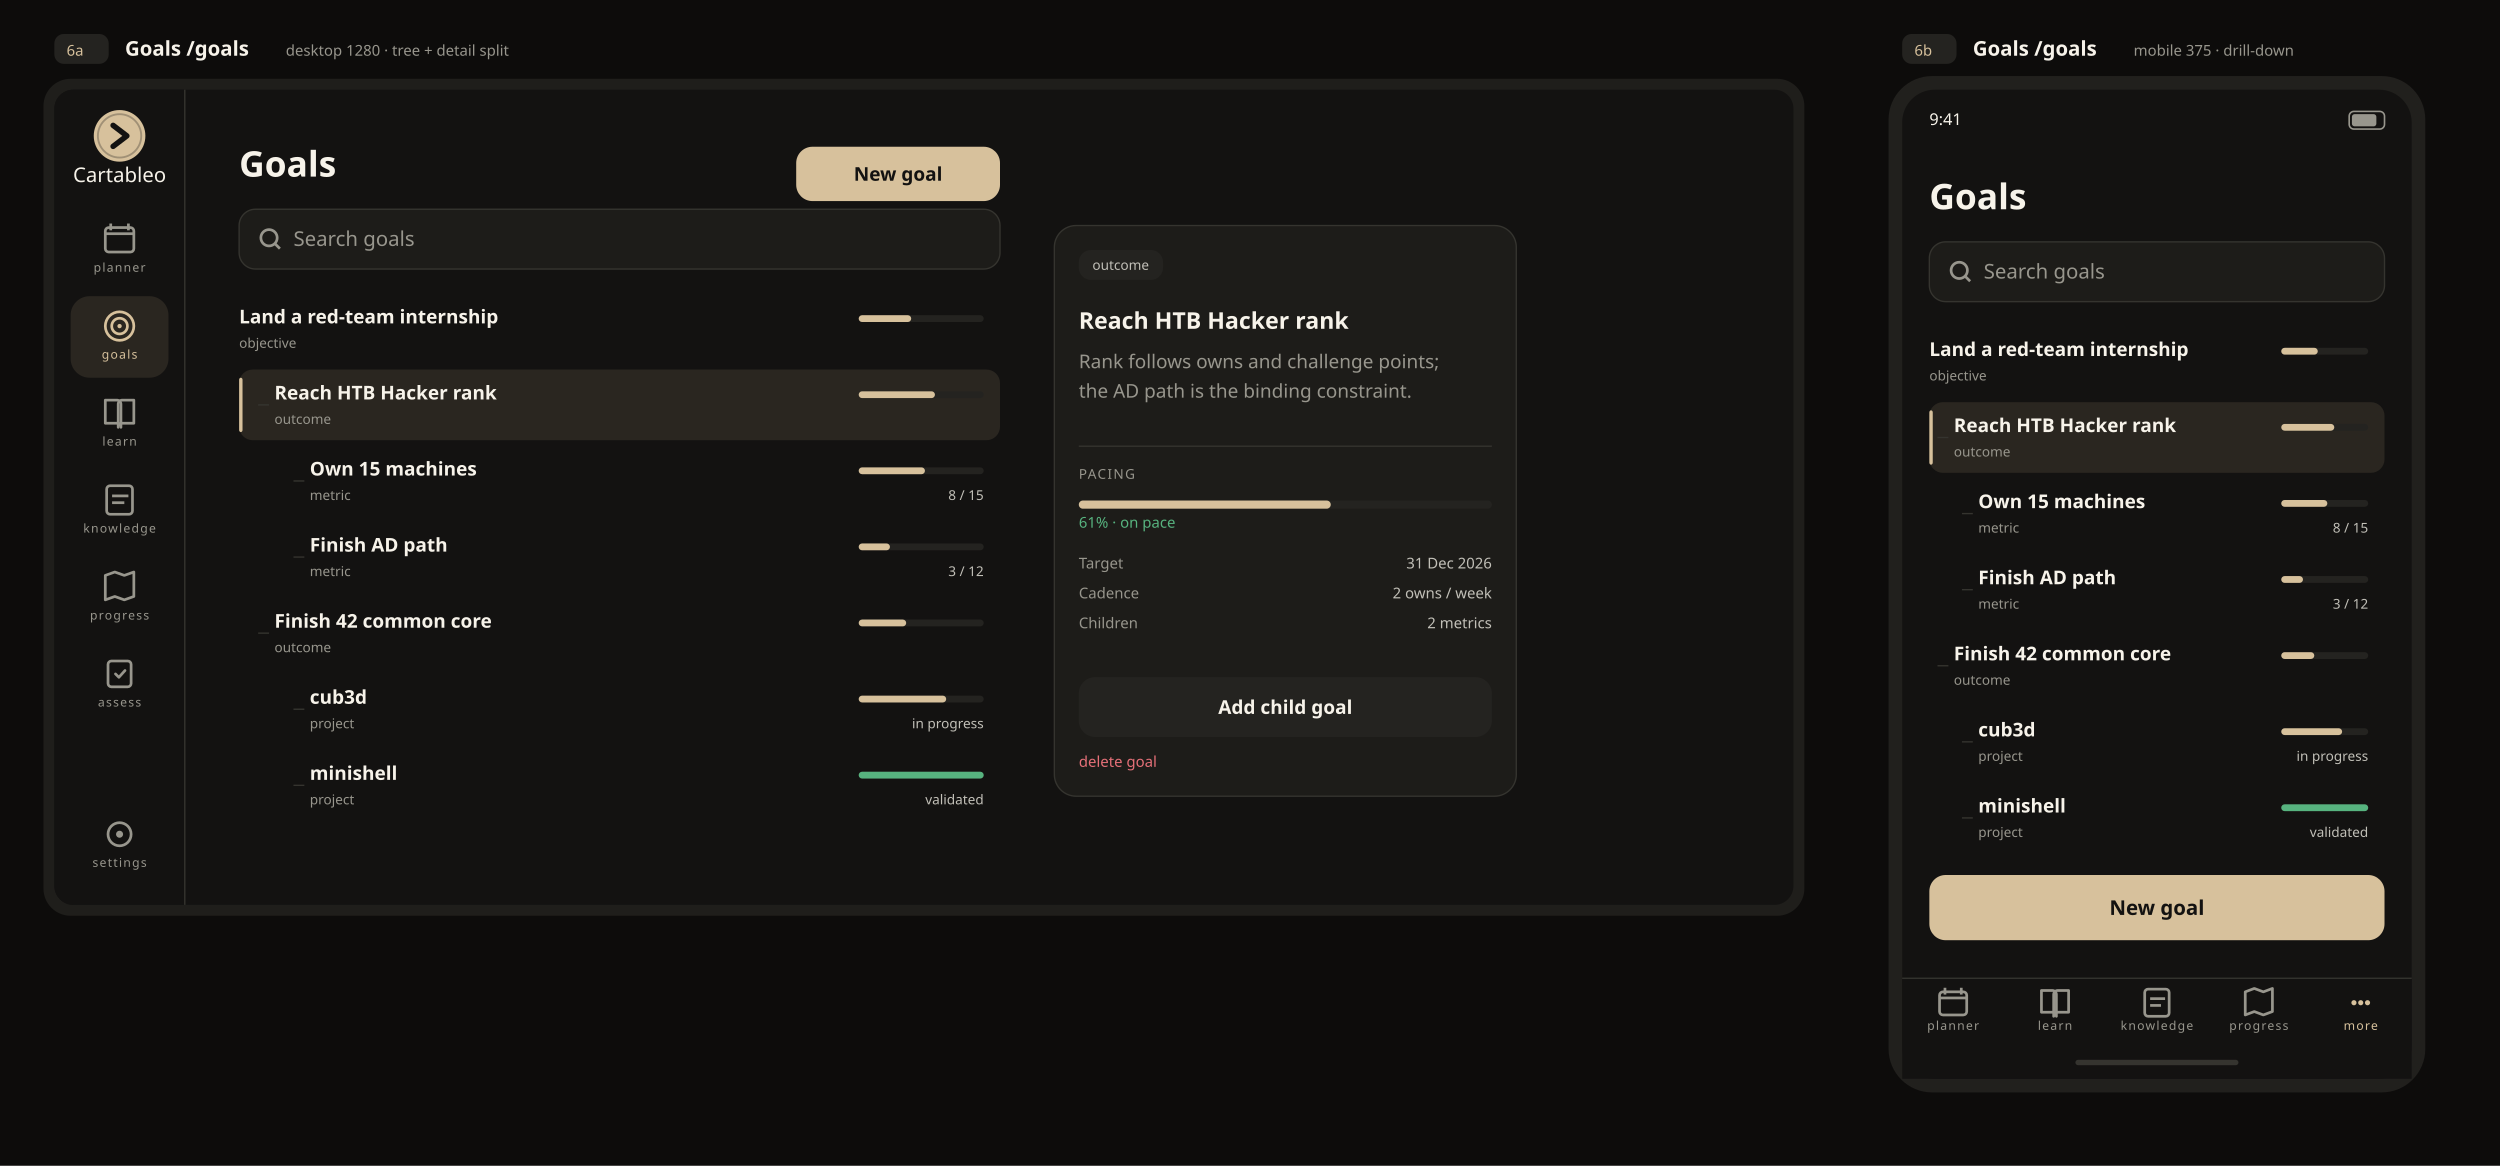
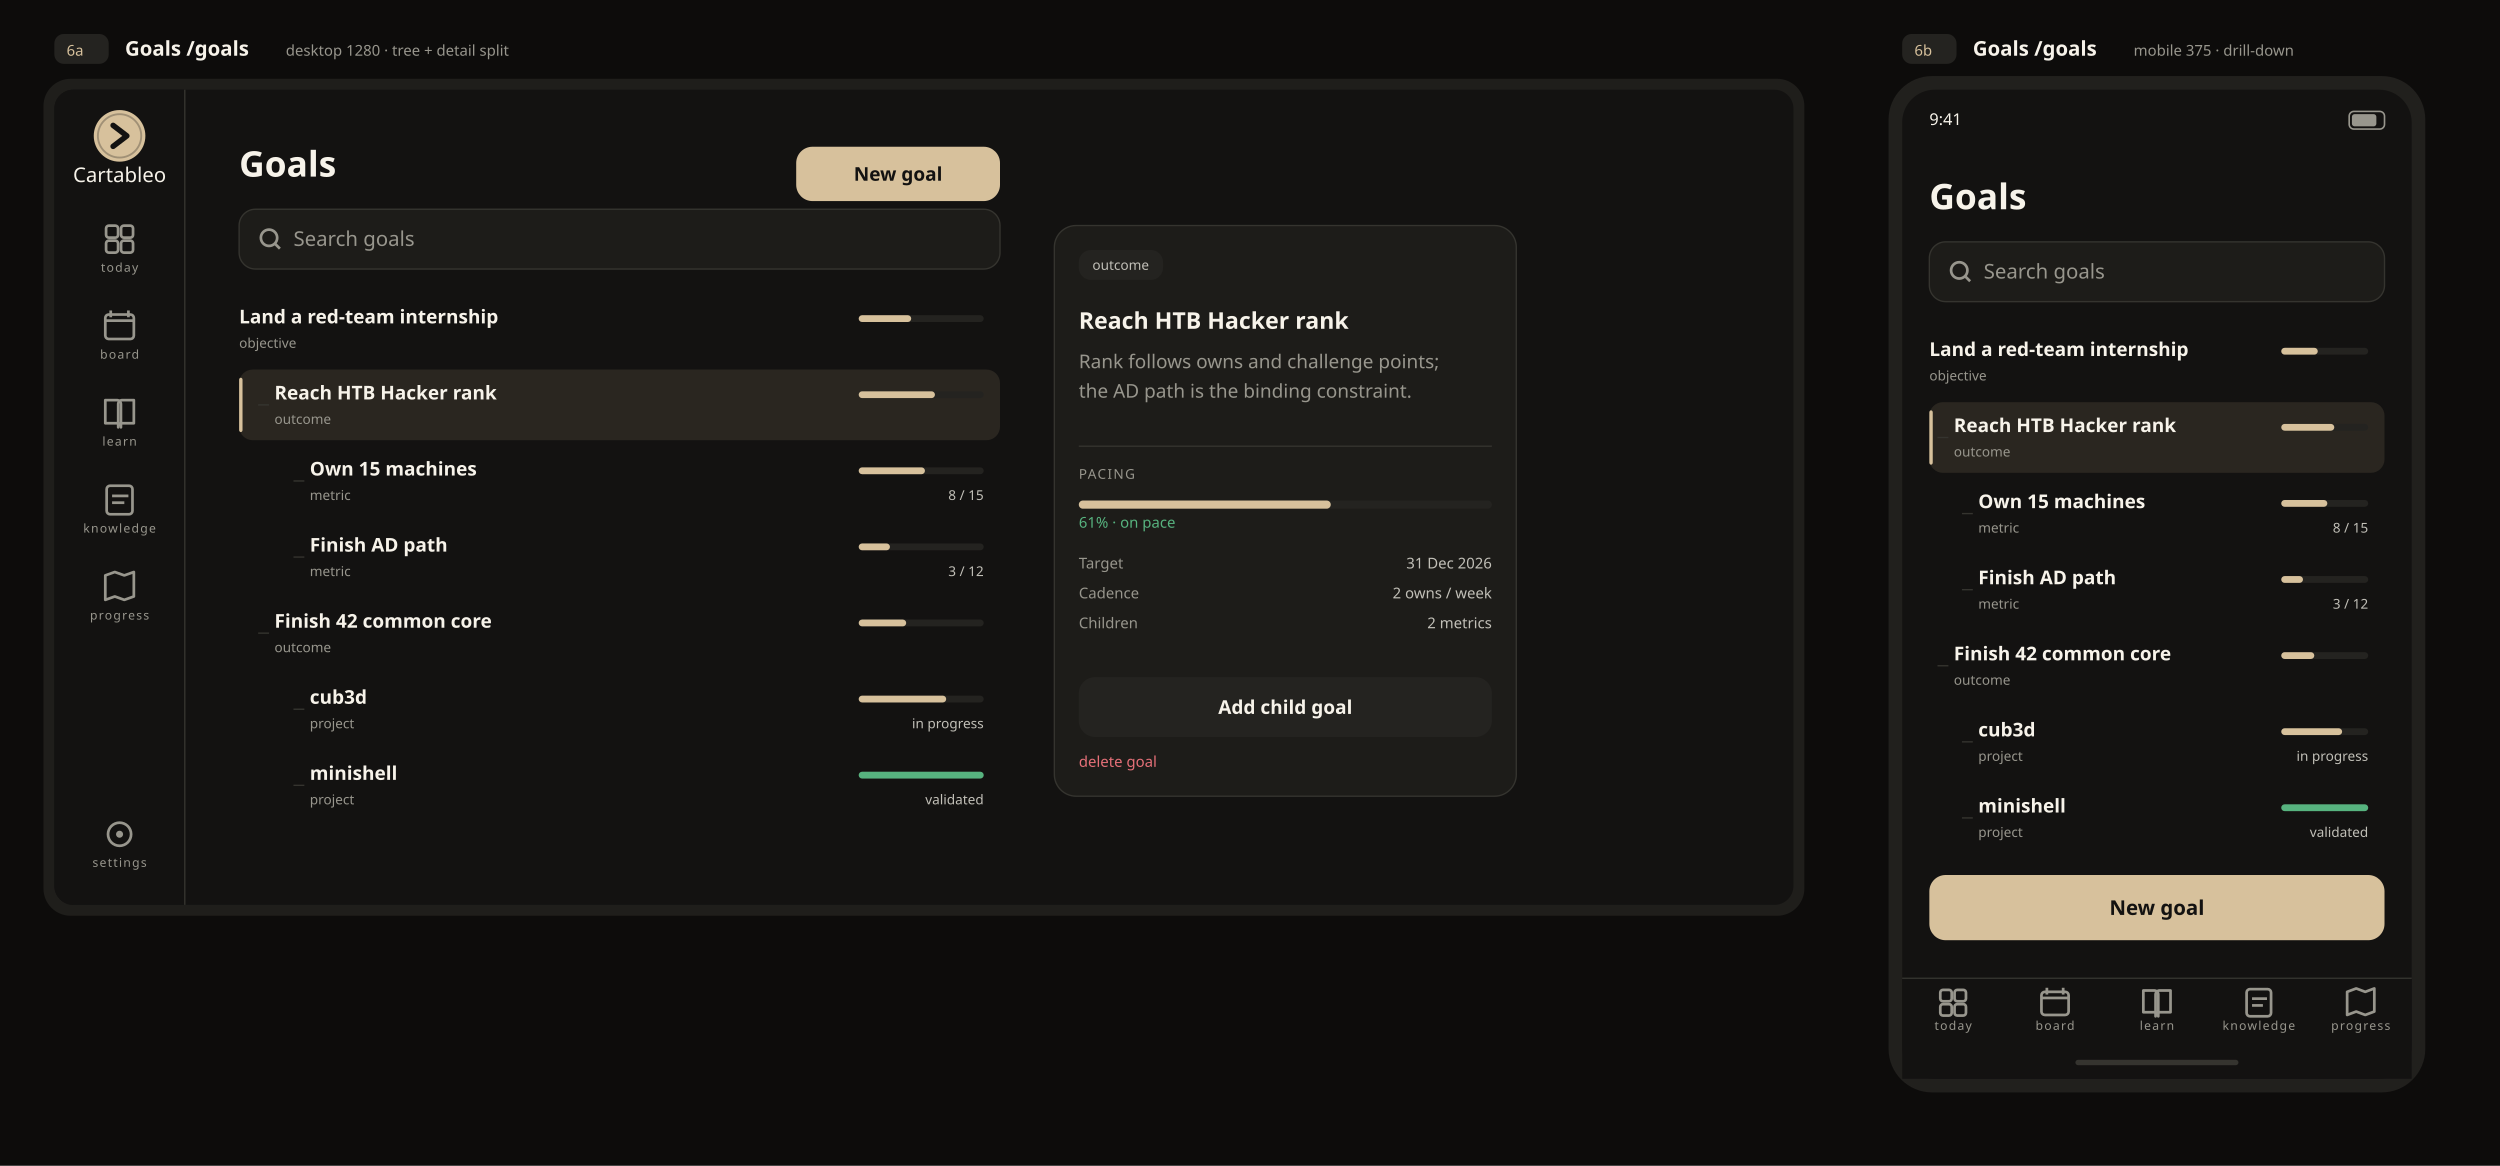
<svg xmlns="http://www.w3.org/2000/svg" width="1840" height="858" viewBox="0 0 1840 858">
  <rect x="0" y="0" width="1840" height="858" fill="#0d0c0b" />
  <rect x="40" y="25" width="40" height="22" rx="7" fill="#242320" />
  <text x="49" y="41" font-family="JetBrains Mono" font-size="11" fill="#d7c19c">6a</text>
  <text x="92" y="41" font-family="Archivo" font-size="15" fill="#f7f3ea" font-weight="700">Goals  /goals</text>
  <text x="210.325" y="41" font-family="JetBrains Mono" font-size="11" fill="#98968d">desktop 1280 · tree + detail split</text>
  <rect x="1400" y="25" width="40" height="22" rx="7" fill="#242320" />
  <text x="1409" y="41" font-family="JetBrains Mono" font-size="11" fill="#d7c19c">6b</text>
  <text x="1452" y="41" font-family="Archivo" font-size="15" fill="#f7f3ea" font-weight="700">Goals  /goals</text>
  <text x="1570.325" y="41" font-family="JetBrains Mono" font-size="11" fill="#98968d">mobile 375 · drill-down</text>
  <rect x="32" y="58" width="1296" height="616" rx="20" fill="#35342f" opacity="0.45" />
  <rect x="40" y="66" width="1280" height="600" rx="14" fill="#131211" />
  <g transform="translate(40,66)">
    <clipPath id="gc">
      <rect width="1280" height="600" rx="14" />
    </clipPath>
    <g clip-path="url(#gc)">
      <rect x="0" y="0" width="96" height="600" fill="#131211" />
      <line x1="96" y1="0" x2="96" y2="600" stroke="#35342f" stroke-width="1" />
      <circle cx="48.0" cy="34" r="19.0" fill="#d7c19c" />
      <circle cx="48.0" cy="34" r="15.96" fill="none" stroke="#131211" stroke-width="1.387" opacity="0.28" />
      <path d="M43.25 26.281L53.344 34L43.25 41.719" fill="none" stroke="#131211" stroke-width="4.037" stroke-linecap="round" stroke-linejoin="round" />
      <text x="48.0" y="68" font-family="DM Serif Display" font-size="15" fill="#f7f3ea" text-anchor="middle">Cartableo</text>
-       <rect x="37.5" y="101.5" width="21" height="18" rx="2.5" fill="none" stroke="#98968d" stroke-width="2" />
-       <line x1="37.5" y1="106.0" x2="58.5" y2="106.0" stroke="#98968d" stroke-width="2" />
-       <line x1="41.5" y1="98.5" x2="41.5" y2="103.5" stroke="#98968d" stroke-width="2" />
-       <line x1="54.5" y1="98.5" x2="54.5" y2="103.5" stroke="#98968d" stroke-width="2" />
-       <text x="48.0" y="134" font-family="JetBrains Mono" font-size="9" fill="#98968d" text-anchor="middle" letter-spacing="0.9">planner</text>
-       <rect x="12.0" y="152" width="72" height="60" rx="14" fill="#2a2620" />
-       <circle cx="48.0" cy="174" r="10.5" fill="none" stroke="#d7c19c" stroke-width="2" />
-       <circle cx="48.0" cy="174" r="5.775" fill="none" stroke="#d7c19c" stroke-width="2" />
-       <circle cx="48.0" cy="174" r="1.6" fill="#d7c19c" />
-       <text x="48.0" y="198" font-family="JetBrains Mono" font-size="9" fill="#d7c19c" text-anchor="middle" letter-spacing="0.9">goals</text>
+       <rect x="38.078" y="100.078" width="8.82" height="8.82" rx="2" fill="none" stroke="#98968d" stroke-width="2" />
+       <rect x="38.078" y="111.103" width="8.82" height="8.82" rx="2" fill="none" stroke="#98968d" stroke-width="2" />
+       <rect x="49.103" y="100.078" width="8.82" height="8.82" rx="2" fill="none" stroke="#98968d" stroke-width="2" />
+       <rect x="49.103" y="111.103" width="8.82" height="8.82" rx="2" fill="none" stroke="#98968d" stroke-width="2" />
+       <text x="48.0" y="134" font-family="JetBrains Mono" font-size="9" fill="#98968d" text-anchor="middle" letter-spacing="0.9">today</text>
+       <rect x="37.5" y="165.5" width="21" height="18" rx="2.5" fill="none" stroke="#98968d" stroke-width="2" />
+       <line x1="37.5" y1="170.0" x2="58.5" y2="170.0" stroke="#98968d" stroke-width="2" />
+       <line x1="41.5" y1="162.5" x2="41.5" y2="167.5" stroke="#98968d" stroke-width="2" />
+       <line x1="54.5" y1="162.5" x2="54.5" y2="167.5" stroke="#98968d" stroke-width="2" />
+       <text x="48.0" y="198" font-family="JetBrains Mono" font-size="9" fill="#98968d" text-anchor="middle" letter-spacing="0.9">board</text>
      <path d="M37.5 228.5h8.5a3 3 0 0 1 3 3v17a3 3 0 0 0-3-3h-8.5z" fill="none" stroke="#98968d" stroke-width="2" stroke-linecap="round" stroke-linejoin="round" />
      <path d="M58.5 228.5h-8.5a3 3 0 0 0-3 3v17a3 3 0 0 1 3-3h8.5z" fill="none" stroke="#98968d" stroke-width="2" stroke-linecap="round" stroke-linejoin="round" />
      <text x="48.0" y="262" font-family="JetBrains Mono" font-size="9" fill="#98968d" text-anchor="middle" letter-spacing="0.9">learn</text>
      <rect x="38.5" y="291.5" width="19" height="21" rx="2.5" fill="none" stroke="#98968d" stroke-width="2" />
      <line x1="42.5" y1="299" x2="54.5" y2="299" stroke="#98968d" stroke-width="2" />
      <line x1="42.5" y1="304" x2="51.5" y2="304" stroke="#98968d" stroke-width="2" />
      <text x="48.0" y="326" font-family="JetBrains Mono" font-size="9" fill="#98968d" text-anchor="middle" letter-spacing="0.9">knowledge</text>
      <path d="M37.5 375.5v-18l7.0 -2.5 7.0 2.5 7.0 -2.5v18l-7.0 2.5 -7.0 -2.5z" fill="none" stroke="#98968d" stroke-width="2" stroke-linecap="round" stroke-linejoin="round" />
      <text x="48.0" y="390" font-family="JetBrains Mono" font-size="9" fill="#98968d" text-anchor="middle" letter-spacing="0.9">progress</text>
-       <rect x="39.5" y="420.5" width="17" height="19" rx="2.5" fill="none" stroke="#98968d" stroke-width="2" />
-       <path d="M45.0 430l2.5 2.5 4.5 -5" fill="none" stroke="#98968d" stroke-width="2" stroke-linecap="round" stroke-linejoin="round" />
-       <text x="48.0" y="454" font-family="JetBrains Mono" font-size="9" fill="#98968d" text-anchor="middle" letter-spacing="0.9">assess</text>
      <circle cx="48.0" cy="548" r="8.5" fill="none" stroke="#98968d" stroke-width="2" />
      <circle cx="48.0" cy="548" r="2.6" fill="#98968d" />
      <text x="48.0" y="572" font-family="JetBrains Mono" font-size="9" fill="#98968d" text-anchor="middle" letter-spacing="0.9">settings</text>
      <text x="136" y="64" font-family="Archivo" font-size="26" fill="#f7f3ea" font-weight="700">Goals</text>
      <rect x="546" y="42" width="150" height="40" rx="12" fill="#d7c19c" />
      <text x="621.0" y="67.04" font-family="Archivo" font-size="14" fill="#131211" font-weight="700" text-anchor="middle">New goal</text>
      <rect x="136" y="88" width="560" height="44" rx="12" fill="#1d1c19" stroke="#35342f" stroke-width="1" />
      <circle cx="158" cy="109" r="6" fill="none" stroke="#98968d" stroke-width="2" />
      <line x1="162.5" y1="113.5" x2="166" y2="117" stroke="#98968d" stroke-width="2" />
      <text x="176" y="115" font-family="Archivo" font-size="15" fill="#98968d">Search goals</text>
      <text x="136" y="172" font-family="Archivo" font-size="14" fill="#f7f3ea" font-weight="700">Land a red-team internship</text>
      <text x="136" y="190" font-family="JetBrains Mono" font-size="10" fill="#98968d">objective</text>
      <rect x="592" y="166" width="92" height="5" rx="2.5" fill="#242320" />
      <rect x="592" y="166" width="38.64" height="5" rx="2.5" fill="#d7c19c" />
      <rect x="136" y="206" width="560" height="52" rx="10" fill="#2a2620" />
      <rect x="136" y="212" width="2.5" height="40" rx="1.5" fill="#d7c19c" />
      <line x1="150" y1="232.0" x2="158" y2="232.0" stroke="#35342f" stroke-width="1" />
      <text x="162" y="228" font-family="Archivo" font-size="14" fill="#f7f3ea" font-weight="700">Reach HTB Hacker rank</text>
      <text x="162" y="246" font-family="JetBrains Mono" font-size="10" fill="#98968d">outcome</text>
      <rect x="592" y="222" width="92" height="5" rx="2.5" fill="#242320" />
      <rect x="592" y="222" width="56.12" height="5" rx="2.5" fill="#d7c19c" />
      <line x1="176" y1="288.0" x2="184" y2="288.0" stroke="#35342f" stroke-width="1" />
      <text x="188" y="284" font-family="Archivo" font-size="14" fill="#f7f3ea" font-weight="700">Own 15 machines</text>
      <text x="188" y="302" font-family="JetBrains Mono" font-size="10" fill="#98968d">metric</text>
      <text x="684" y="302" font-family="JetBrains Mono" font-size="10" fill="#c2c0b8" text-anchor="end">8 / 15</text>
      <rect x="592" y="278" width="92" height="5" rx="2.5" fill="#242320" />
      <rect x="592" y="278" width="48.76" height="5" rx="2.5" fill="#d7c19c" />
      <line x1="176" y1="344.0" x2="184" y2="344.0" stroke="#35342f" stroke-width="1" />
      <text x="188" y="340" font-family="Archivo" font-size="14" fill="#f7f3ea" font-weight="700">Finish AD path</text>
      <text x="188" y="358" font-family="JetBrains Mono" font-size="10" fill="#98968d">metric</text>
      <text x="684" y="358" font-family="JetBrains Mono" font-size="10" fill="#c2c0b8" text-anchor="end">3 / 12</text>
      <rect x="592" y="334" width="92" height="5" rx="2.5" fill="#242320" />
      <rect x="592" y="334" width="23.0" height="5" rx="2.5" fill="#d7c19c" />
      <line x1="150" y1="400.0" x2="158" y2="400.0" stroke="#35342f" stroke-width="1" />
      <text x="162" y="396" font-family="Archivo" font-size="14" fill="#f7f3ea" font-weight="700">Finish 42 common core</text>
      <text x="162" y="414" font-family="JetBrains Mono" font-size="10" fill="#98968d">outcome</text>
      <rect x="592" y="390" width="92" height="5" rx="2.5" fill="#242320" />
      <rect x="592" y="390" width="34.96" height="5" rx="2.5" fill="#d7c19c" />
      <line x1="176" y1="456.0" x2="184" y2="456.0" stroke="#35342f" stroke-width="1" />
      <text x="188" y="452" font-family="Archivo" font-size="14" fill="#f7f3ea" font-weight="700">cub3d</text>
      <text x="188" y="470" font-family="JetBrains Mono" font-size="10" fill="#98968d">project</text>
      <text x="684" y="470" font-family="JetBrains Mono" font-size="10" fill="#c2c0b8" text-anchor="end">in progress</text>
      <rect x="592" y="446" width="92" height="5" rx="2.5" fill="#242320" />
      <rect x="592" y="446" width="64.4" height="5" rx="2.5" fill="#d7c19c" />
      <line x1="176" y1="512.0" x2="184" y2="512.0" stroke="#35342f" stroke-width="1" />
      <text x="188" y="508" font-family="Archivo" font-size="14" fill="#f7f3ea" font-weight="700">minishell</text>
      <text x="188" y="526" font-family="JetBrains Mono" font-size="10" fill="#98968d">project</text>
      <text x="684" y="526" font-family="JetBrains Mono" font-size="10" fill="#c2c0b8" text-anchor="end">validated</text>
      <rect x="592" y="502" width="92" height="5" rx="2.5" fill="#242320" />
      <rect x="592" y="502" width="92.0" height="5" rx="2.5" fill="#57b37f" />
      <rect x="736" y="100" width="340" height="420" rx="16" fill="#1d1c19" stroke="#35342f" stroke-width="1" />
      <rect x="754" y="118" width="62.0" height="22" rx="9" fill="#242320" />
      <text x="764" y="132.6" font-family="JetBrains Mono" font-size="10" fill="#c2c0b8">outcome</text>
      <text x="754" y="176" font-family="Archivo" font-size="17" fill="#f7f3ea" font-weight="700">Reach HTB Hacker rank</text>
      <text x="754" y="205.0" font-family="Archivo" font-size="14" fill="#98968d">Rank follows owns and challenge points;</text>
      <text x="754" y="226.7" font-family="Archivo" font-size="14" fill="#98968d">the AD path is the binding constraint.</text>
      <line x1="754" y1="262.4" x2="1058" y2="262.4" stroke="#35342f" stroke-width="1" />
      <text x="754" y="286.4" font-family="JetBrains Mono" font-size="10" fill="#98968d" letter-spacing="1.0">PACING</text>
      <rect x="754" y="302.4" width="304" height="6" rx="3" fill="#242320" />
      <rect x="754" y="302.4" width="185.44" height="6" rx="3" fill="#d7c19c" />
      <text x="754" y="322.4" font-family="JetBrains Mono" font-size="11" fill="#57b37f">61% · on pace</text>
      <text x="754" y="352.4" font-family="JetBrains Mono" font-size="11" fill="#98968d">Target</text>
      <text x="1058" y="352.4" font-family="JetBrains Mono" font-size="11" fill="#c2c0b8" text-anchor="end">31 Dec 2026</text>
      <text x="754" y="374.4" font-family="JetBrains Mono" font-size="11" fill="#98968d">Cadence</text>
      <text x="1058" y="374.4" font-family="JetBrains Mono" font-size="11" fill="#c2c0b8" text-anchor="end">2 owns / week</text>
      <text x="754" y="396.4" font-family="JetBrains Mono" font-size="11" fill="#98968d">Children</text>
      <text x="1058" y="396.4" font-family="JetBrains Mono" font-size="11" fill="#c2c0b8" text-anchor="end">2 metrics</text>
      <rect x="754" y="432.4" width="304" height="44" rx="12" fill="#242320" />
      <text x="906.0" y="459.44" font-family="Archivo" font-size="14" fill="#f7f3ea" font-weight="700" text-anchor="middle">Add child goal</text>
      <text x="754" y="498.4" font-family="JetBrains Mono" font-size="11" fill="#e67078">delete goal</text>
    </g>
  </g>
  <rect x="1390" y="56" width="395" height="748" rx="32" fill="#35342f" opacity="0.5" />
  <rect x="1400" y="66" width="375" height="728" rx="24" fill="#131211" />
  <text x="1420" y="92" font-family="JetBrains Mono" font-size="12" fill="#f7f3ea">9:41</text>
  <rect x="1729" y="82" width="26" height="13" rx="3.5" fill="none" stroke="#98968d" stroke-width="1.2" />
  <rect x="1731" y="84" width="18" height="9" rx="2" fill="#98968d" />
  <g transform="translate(1400,110)">
    <clipPath id="gm">
      <rect width="375" height="684" />
    </clipPath>
    <g clip-path="url(#gm)">
      <text x="20" y="44" font-family="Archivo" font-size="26" fill="#f7f3ea" font-weight="700">Goals</text>
      <rect x="20" y="68" width="335" height="44" rx="12" fill="#1d1c19" stroke="#35342f" stroke-width="1" />
      <circle cx="42" cy="89" r="6" fill="none" stroke="#98968d" stroke-width="2" />
      <line x1="46.5" y1="93.5" x2="50" y2="97" stroke="#98968d" stroke-width="2" />
      <text x="60" y="95" font-family="Archivo" font-size="15" fill="#98968d">Search goals</text>
      <text x="20" y="152" font-family="Archivo" font-size="14" fill="#f7f3ea" font-weight="700">Land a red-team internship</text>
      <text x="20" y="170" font-family="JetBrains Mono" font-size="10" fill="#98968d">objective</text>
      <rect x="279" y="146" width="64" height="5" rx="2.5" fill="#242320" />
      <rect x="279" y="146" width="26.88" height="5" rx="2.5" fill="#d7c19c" />
      <rect x="20" y="186" width="335" height="52" rx="10" fill="#2a2620" />
      <rect x="20" y="192" width="2.5" height="40" rx="1.5" fill="#d7c19c" />
      <line x1="26" y1="212.0" x2="34" y2="212.0" stroke="#35342f" stroke-width="1" />
      <text x="38" y="208" font-family="Archivo" font-size="14" fill="#f7f3ea" font-weight="700">Reach HTB Hacker rank</text>
      <text x="38" y="226" font-family="JetBrains Mono" font-size="10" fill="#98968d">outcome</text>
      <rect x="279" y="202" width="64" height="5" rx="2.5" fill="#242320" />
      <rect x="279" y="202" width="39.04" height="5" rx="2.5" fill="#d7c19c" />
      <line x1="44" y1="268.0" x2="52" y2="268.0" stroke="#35342f" stroke-width="1" />
      <text x="56" y="264" font-family="Archivo" font-size="14" fill="#f7f3ea" font-weight="700">Own 15 machines</text>
      <text x="56" y="282" font-family="JetBrains Mono" font-size="10" fill="#98968d">metric</text>
      <text x="343" y="282" font-family="JetBrains Mono" font-size="10" fill="#c2c0b8" text-anchor="end">8 / 15</text>
      <rect x="279" y="258" width="64" height="5" rx="2.5" fill="#242320" />
      <rect x="279" y="258" width="33.92" height="5" rx="2.5" fill="#d7c19c" />
      <line x1="44" y1="324.0" x2="52" y2="324.0" stroke="#35342f" stroke-width="1" />
      <text x="56" y="320" font-family="Archivo" font-size="14" fill="#f7f3ea" font-weight="700">Finish AD path</text>
      <text x="56" y="338" font-family="JetBrains Mono" font-size="10" fill="#98968d">metric</text>
      <text x="343" y="338" font-family="JetBrains Mono" font-size="10" fill="#c2c0b8" text-anchor="end">3 / 12</text>
      <rect x="279" y="314" width="64" height="5" rx="2.5" fill="#242320" />
      <rect x="279" y="314" width="16.0" height="5" rx="2.5" fill="#d7c19c" />
      <line x1="26" y1="380.0" x2="34" y2="380.0" stroke="#35342f" stroke-width="1" />
      <text x="38" y="376" font-family="Archivo" font-size="14" fill="#f7f3ea" font-weight="700">Finish 42 common core</text>
      <text x="38" y="394" font-family="JetBrains Mono" font-size="10" fill="#98968d">outcome</text>
      <rect x="279" y="370" width="64" height="5" rx="2.5" fill="#242320" />
      <rect x="279" y="370" width="24.32" height="5" rx="2.5" fill="#d7c19c" />
      <line x1="44" y1="436.0" x2="52" y2="436.0" stroke="#35342f" stroke-width="1" />
      <text x="56" y="432" font-family="Archivo" font-size="14" fill="#f7f3ea" font-weight="700">cub3d</text>
      <text x="56" y="450" font-family="JetBrains Mono" font-size="10" fill="#98968d">project</text>
      <text x="343" y="450" font-family="JetBrains Mono" font-size="10" fill="#c2c0b8" text-anchor="end">in progress</text>
      <rect x="279" y="426" width="64" height="5" rx="2.5" fill="#242320" />
      <rect x="279" y="426" width="44.8" height="5" rx="2.5" fill="#d7c19c" />
      <line x1="44" y1="492.0" x2="52" y2="492.0" stroke="#35342f" stroke-width="1" />
      <text x="56" y="488" font-family="Archivo" font-size="14" fill="#f7f3ea" font-weight="700">minishell</text>
      <text x="56" y="506" font-family="JetBrains Mono" font-size="10" fill="#98968d">project</text>
      <text x="343" y="506" font-family="JetBrains Mono" font-size="10" fill="#c2c0b8" text-anchor="end">validated</text>
      <rect x="279" y="482" width="64" height="5" rx="2.5" fill="#242320" />
      <rect x="279" y="482" width="64.0" height="5" rx="2.5" fill="#57b37f" />
      <rect x="20" y="534" width="335" height="48" rx="12" fill="#d7c19c" />
      <text x="187.5" y="563.4" font-family="Archivo" font-size="15" fill="#131211" font-weight="700" text-anchor="middle">New goal</text>
      <rect x="0" y="610" width="375" height="74" fill="#131211" />
      <line x1="0" y1="610" x2="375" y2="610" stroke="#35342f" stroke-width="1" />
-       <rect x="27.5" y="620.0" width="20" height="17" rx="2.5" fill="none" stroke="#98968d" stroke-width="2" />
-       <line x1="27.5" y1="624.5" x2="47.5" y2="624.5" stroke="#98968d" stroke-width="2" />
-       <line x1="31.5" y1="617.0" x2="31.5" y2="622.0" stroke="#98968d" stroke-width="2" />
-       <line x1="43.5" y1="617.0" x2="43.5" y2="622.0" stroke="#98968d" stroke-width="2" />
-       <text x="37.5" y="648" font-family="JetBrains Mono" font-size="9" fill="#98968d" text-anchor="middle" letter-spacing="0.9">planner</text>
-       <path d="M102.5 619.0h8.0a3 3 0 0 1 3 3v16a3 3 0 0 0-3-3h-8.0z" fill="none" stroke="#98968d" stroke-width="2" stroke-linecap="round" stroke-linejoin="round" />
-       <path d="M122.5 619.0h-8.0a3 3 0 0 0-3 3v16a3 3 0 0 1 3-3h8.0z" fill="none" stroke="#98968d" stroke-width="2" stroke-linecap="round" stroke-linejoin="round" />
-       <text x="112.5" y="648" font-family="JetBrains Mono" font-size="9" fill="#98968d" text-anchor="middle" letter-spacing="0.9">learn</text>
-       <rect x="178.5" y="618.0" width="18" height="20" rx="2.5" fill="none" stroke="#98968d" stroke-width="2" />
-       <line x1="182.5" y1="625" x2="193.5" y2="625" stroke="#98968d" stroke-width="2" />
-       <line x1="182.5" y1="630" x2="190.5" y2="630" stroke="#98968d" stroke-width="2" />
-       <text x="187.5" y="648" font-family="JetBrains Mono" font-size="9" fill="#98968d" text-anchor="middle" letter-spacing="0.9">knowledge</text>
-       <path d="M252.5 637.0v-17l6.667 -2.5 6.667 2.5 6.667 -2.5v17l-6.667 2.5 -6.667 -2.5z" fill="none" stroke="#98968d" stroke-width="2" stroke-linecap="round" stroke-linejoin="round" />
-       <text x="262.5" y="648" font-family="JetBrains Mono" font-size="9" fill="#98968d" text-anchor="middle" letter-spacing="0.9">progress</text>
-       <circle cx="332.5" cy="628" r="1.9" fill="#d7c19c" />
-       <circle cx="337.5" cy="628" r="1.9" fill="#d7c19c" />
-       <circle cx="342.5" cy="628" r="1.9" fill="#d7c19c" />
-       <text x="337.5" y="648" font-family="JetBrains Mono" font-size="9" fill="#d7c19c" text-anchor="middle" letter-spacing="0.9">more</text>
+       <rect x="28.05" y="618.55" width="8.4" height="8.4" rx="2" fill="none" stroke="#98968d" stroke-width="2" />
+       <rect x="28.05" y="629.05" width="8.4" height="8.4" rx="2" fill="none" stroke="#98968d" stroke-width="2" />
+       <rect x="38.55" y="618.55" width="8.4" height="8.4" rx="2" fill="none" stroke="#98968d" stroke-width="2" />
+       <rect x="38.55" y="629.05" width="8.4" height="8.4" rx="2" fill="none" stroke="#98968d" stroke-width="2" />
+       <text x="37.5" y="648" font-family="JetBrains Mono" font-size="9" fill="#98968d" text-anchor="middle" letter-spacing="0.9">today</text>
+       <rect x="102.5" y="620.0" width="20" height="17" rx="2.5" fill="none" stroke="#98968d" stroke-width="2" />
+       <line x1="102.5" y1="624.5" x2="122.5" y2="624.5" stroke="#98968d" stroke-width="2" />
+       <line x1="106.5" y1="617.0" x2="106.5" y2="622.0" stroke="#98968d" stroke-width="2" />
+       <line x1="118.5" y1="617.0" x2="118.5" y2="622.0" stroke="#98968d" stroke-width="2" />
+       <text x="112.5" y="648" font-family="JetBrains Mono" font-size="9" fill="#98968d" text-anchor="middle" letter-spacing="0.9">board</text>
+       <path d="M177.5 619.0h8.0a3 3 0 0 1 3 3v16a3 3 0 0 0-3-3h-8.0z" fill="none" stroke="#98968d" stroke-width="2" stroke-linecap="round" stroke-linejoin="round" />
+       <path d="M197.5 619.0h-8.0a3 3 0 0 0-3 3v16a3 3 0 0 1 3-3h8.0z" fill="none" stroke="#98968d" stroke-width="2" stroke-linecap="round" stroke-linejoin="round" />
+       <text x="187.5" y="648" font-family="JetBrains Mono" font-size="9" fill="#98968d" text-anchor="middle" letter-spacing="0.9">learn</text>
+       <rect x="253.5" y="618.0" width="18" height="20" rx="2.5" fill="none" stroke="#98968d" stroke-width="2" />
+       <line x1="257.5" y1="625" x2="268.5" y2="625" stroke="#98968d" stroke-width="2" />
+       <line x1="257.5" y1="630" x2="265.5" y2="630" stroke="#98968d" stroke-width="2" />
+       <text x="262.5" y="648" font-family="JetBrains Mono" font-size="9" fill="#98968d" text-anchor="middle" letter-spacing="0.9">knowledge</text>
+       <path d="M327.5 637.0v-17l6.667 -2.5 6.667 2.5 6.667 -2.5v17l-6.667 2.5 -6.667 -2.5z" fill="none" stroke="#98968d" stroke-width="2" stroke-linecap="round" stroke-linejoin="round" />
+       <text x="337.5" y="648" font-family="JetBrains Mono" font-size="9" fill="#98968d" text-anchor="middle" letter-spacing="0.9">progress</text>
      <rect x="127.5" y="670" width="120" height="4" rx="2" fill="#35342f" />
    </g>
  </g>
</svg>
